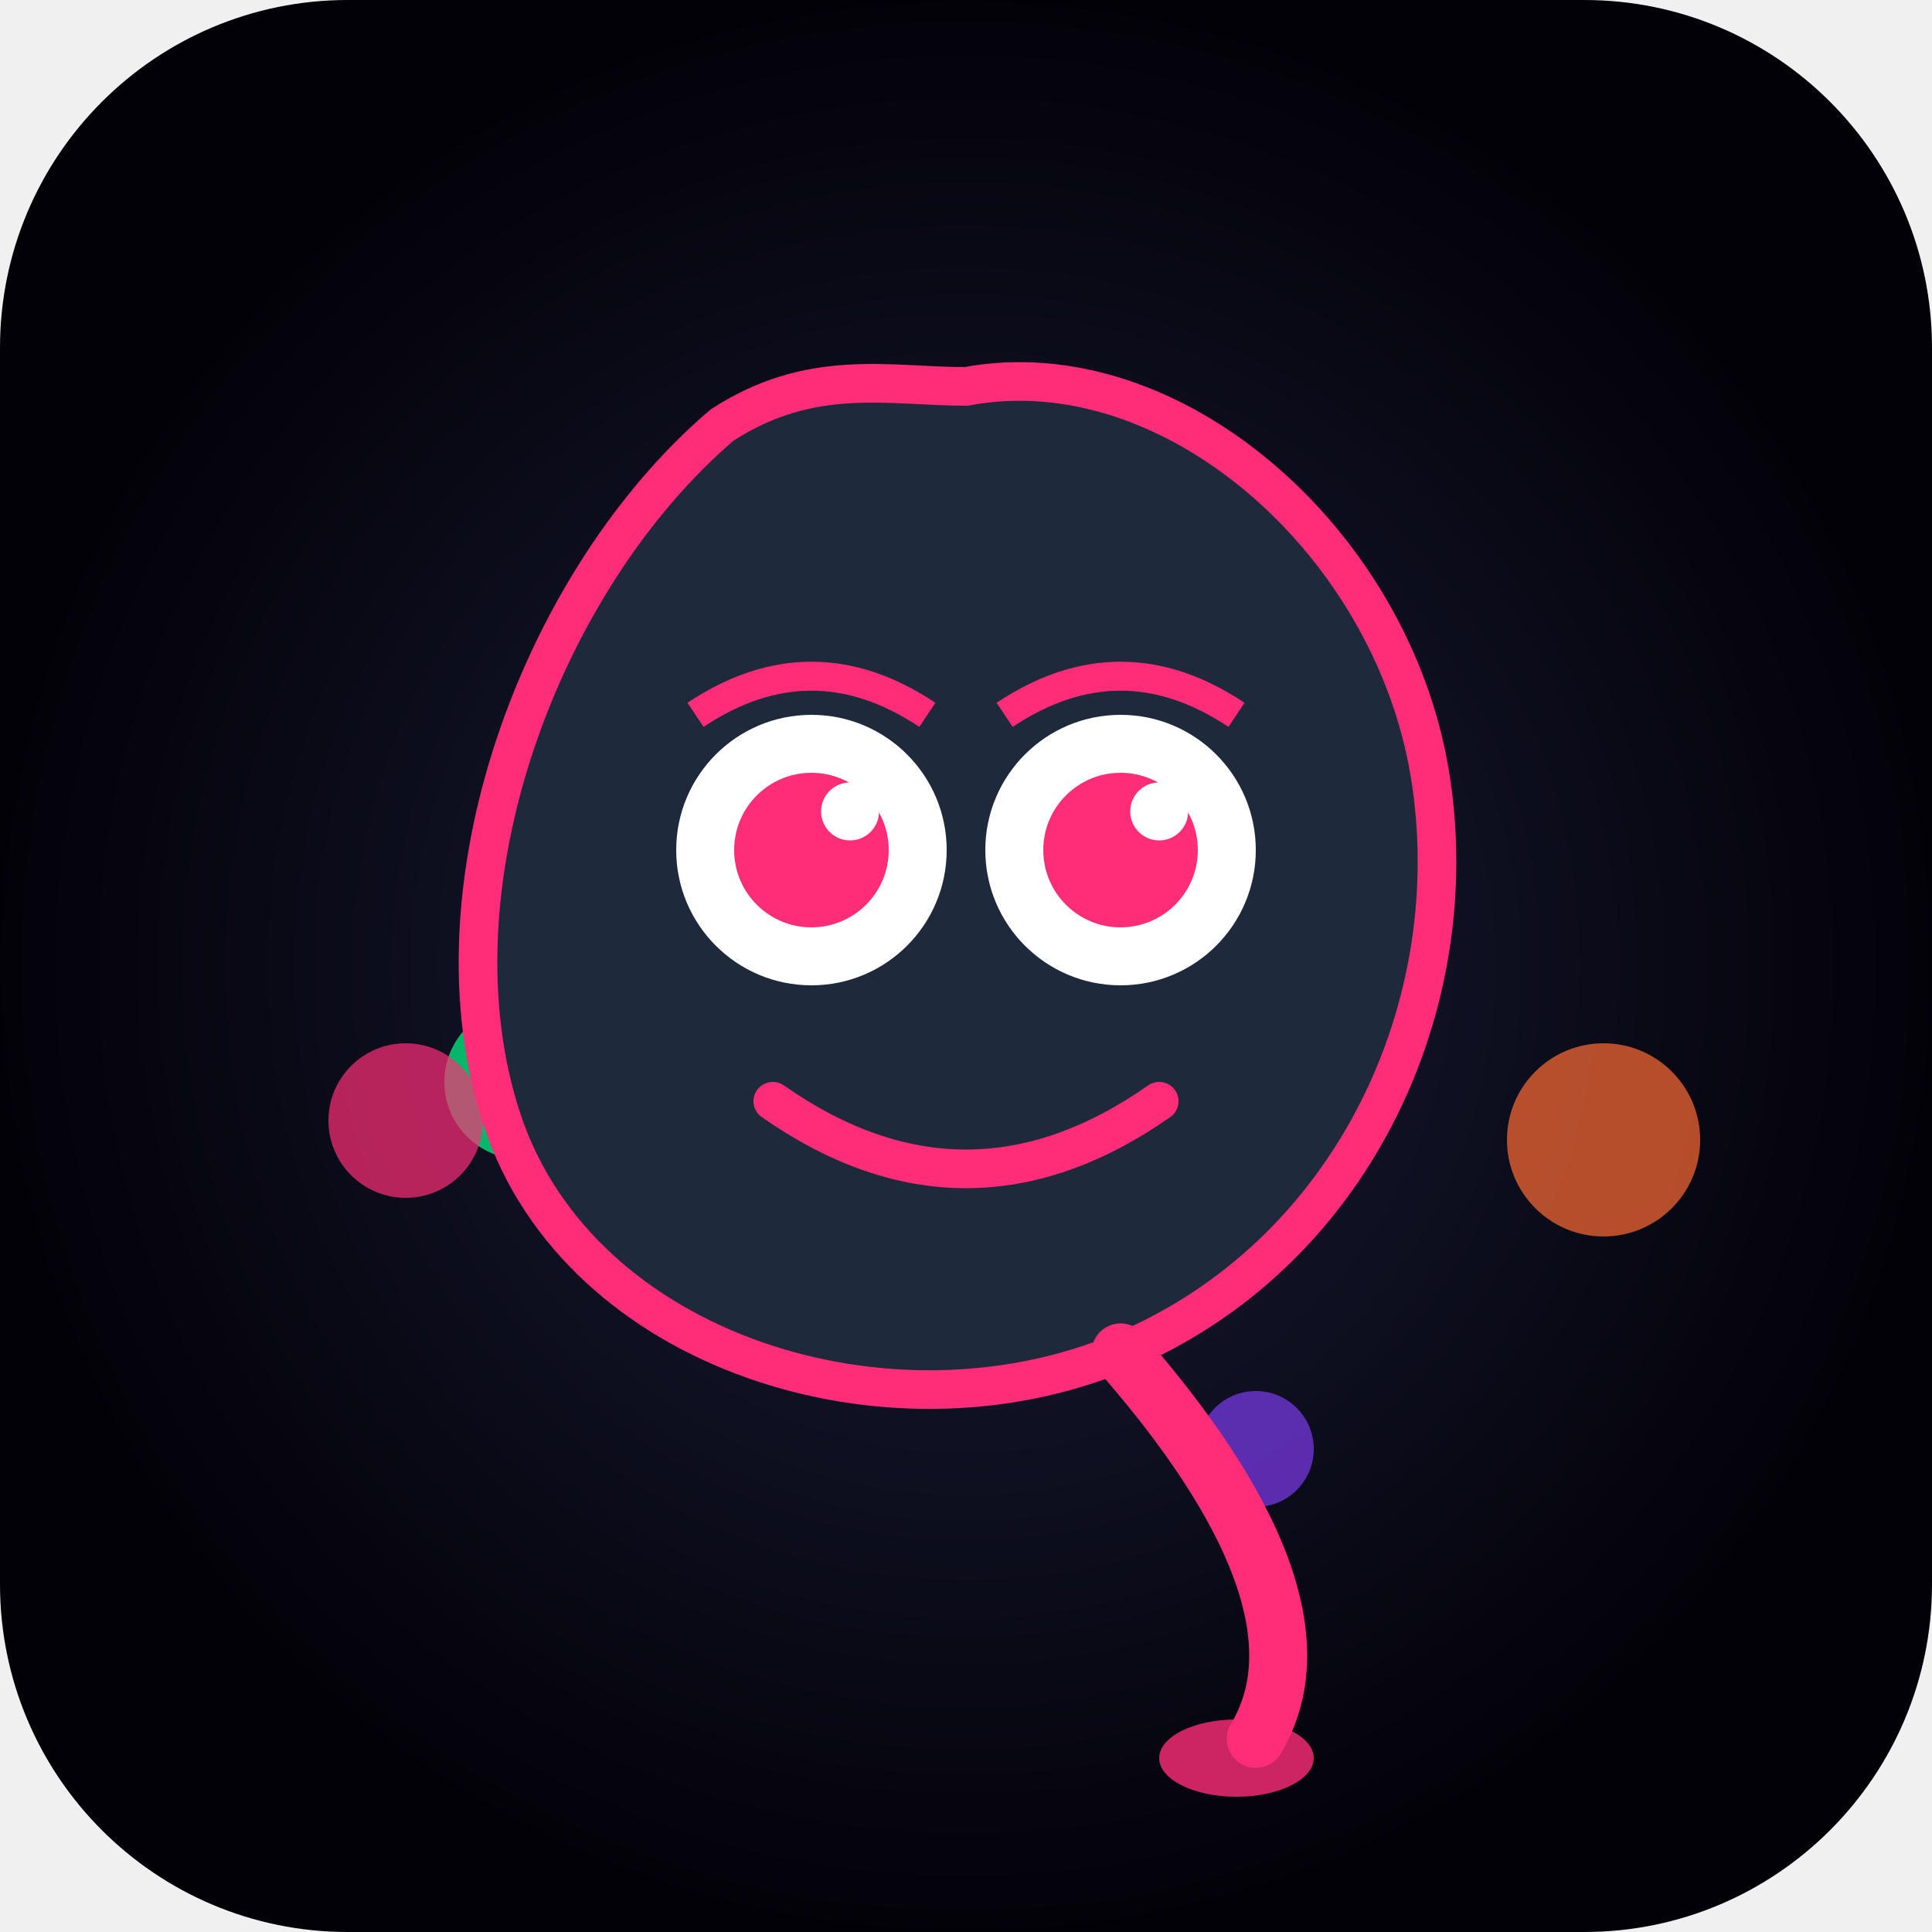
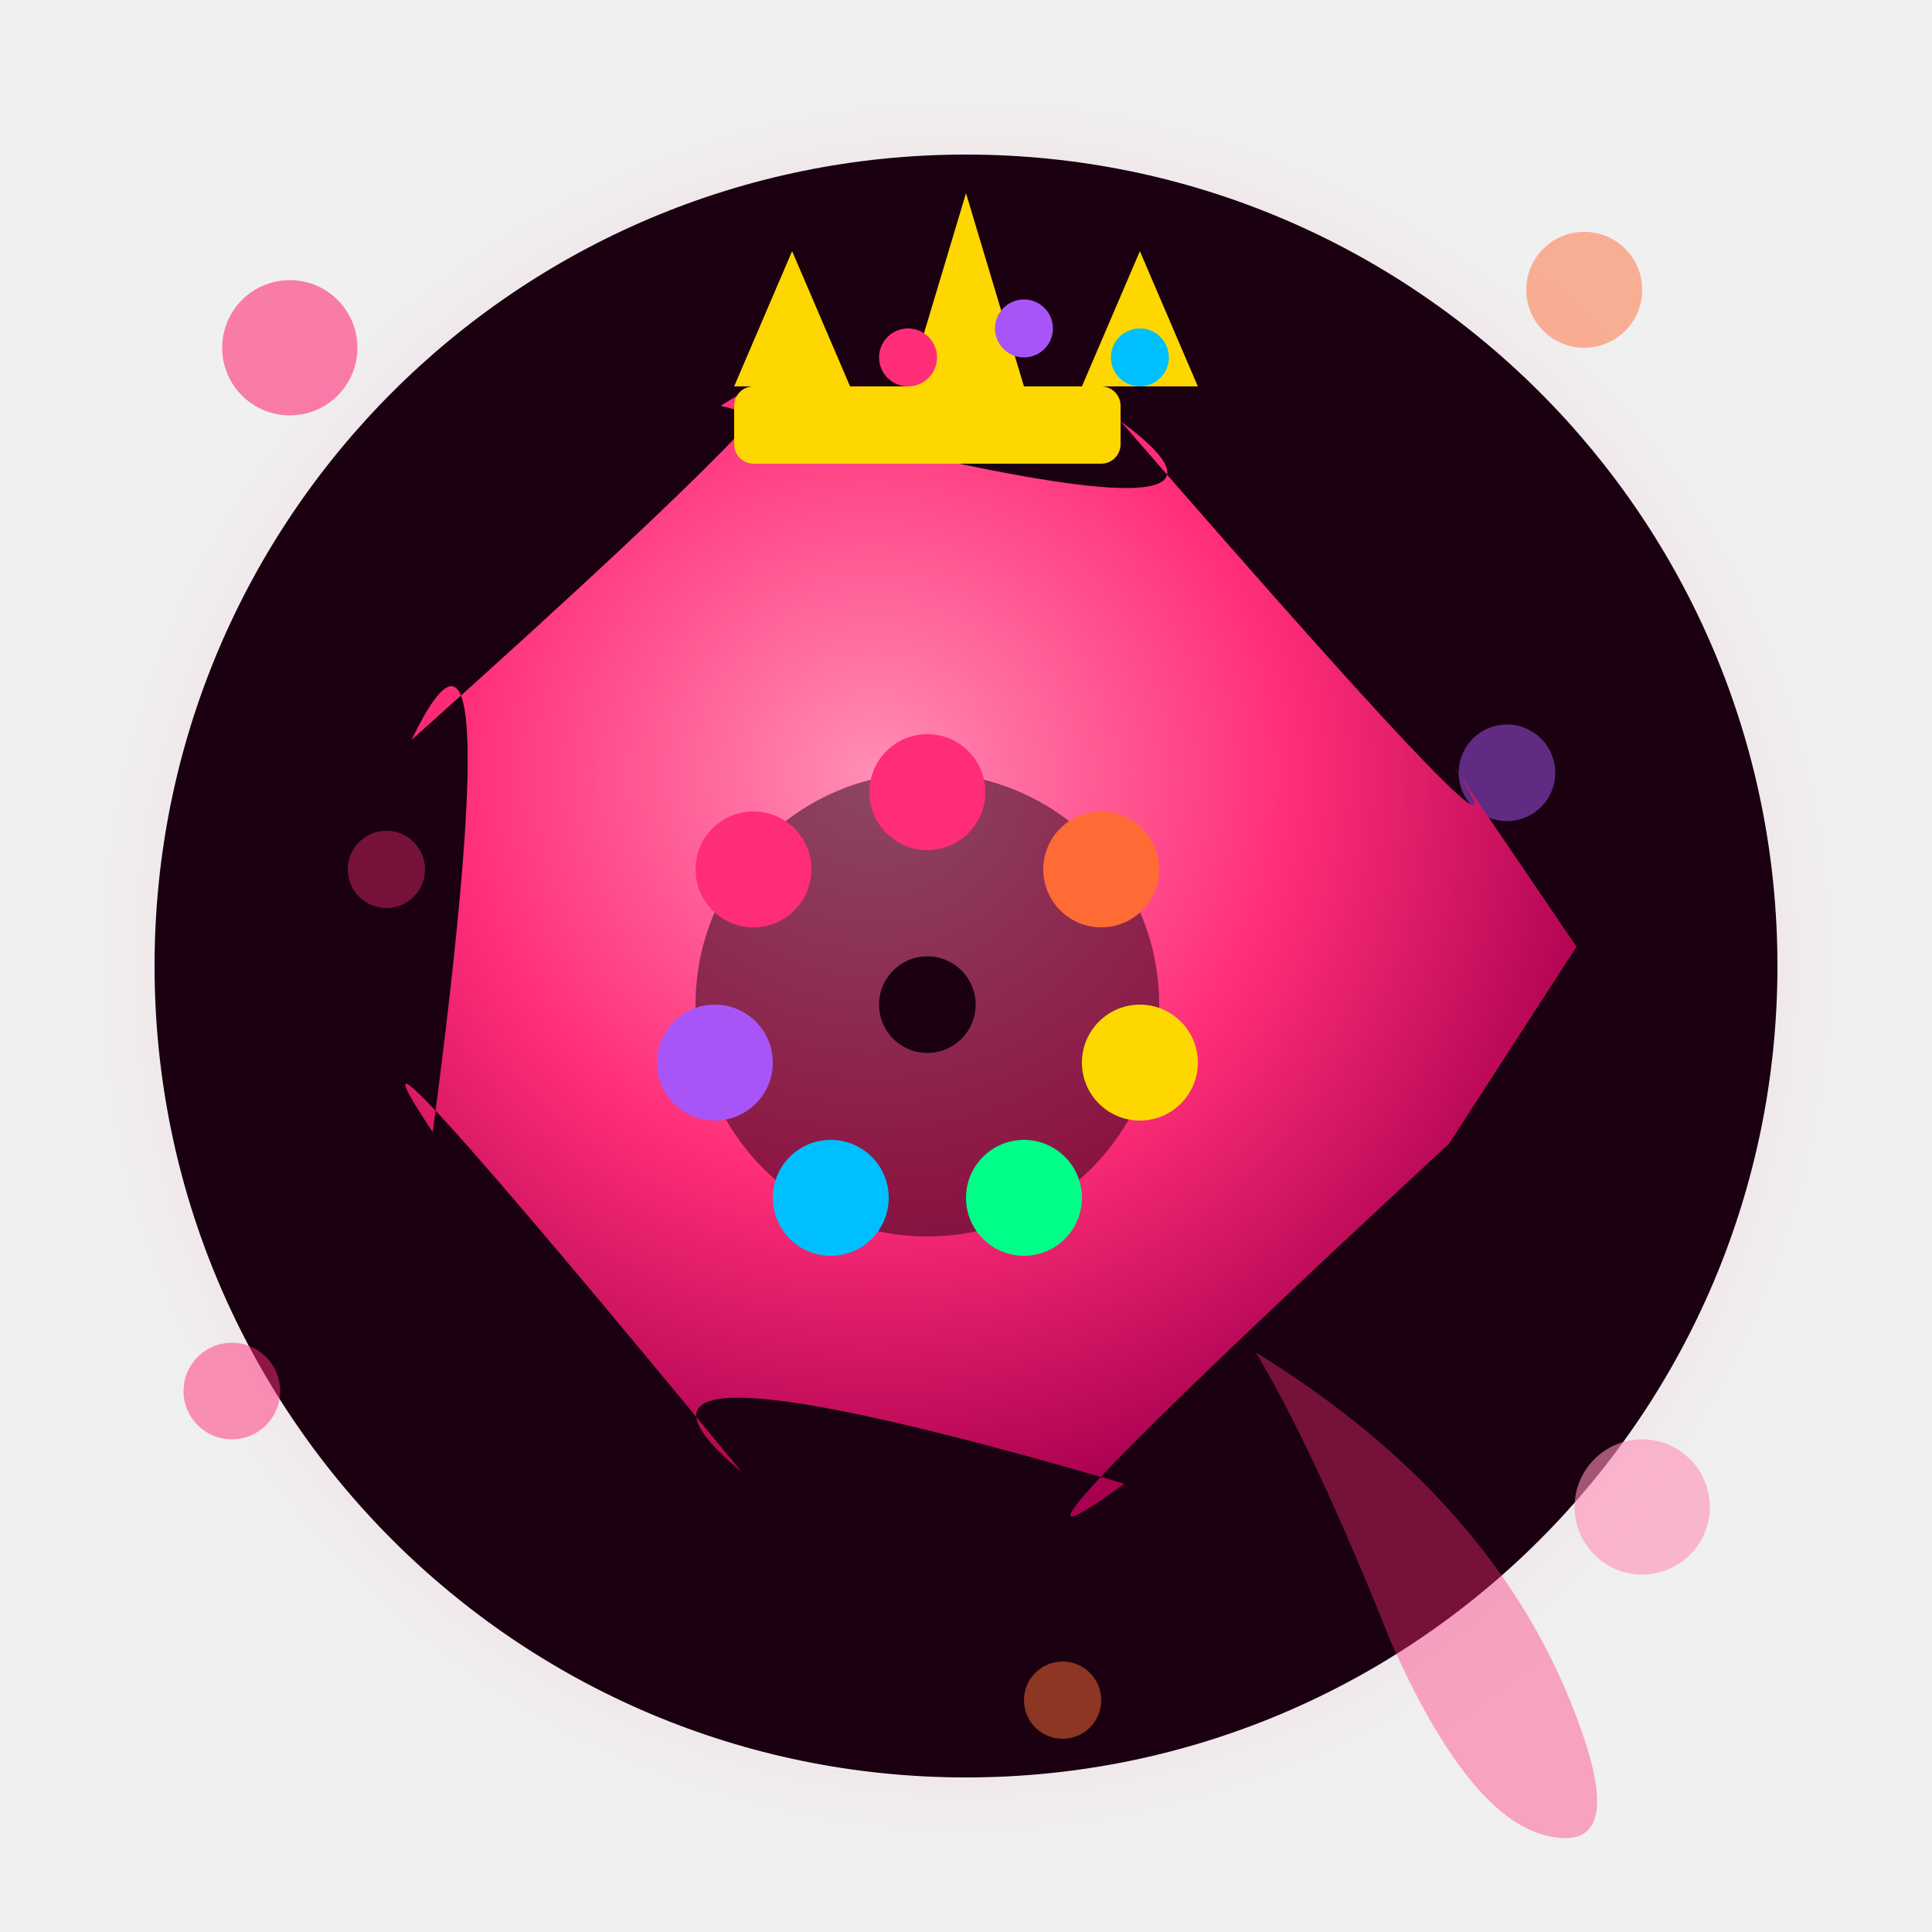
<svg xmlns="http://www.w3.org/2000/svg" viewBox="0 0 100 100" width="200" height="200">
  <defs>
-     <radialGradient id="bg" cx="50%" cy="50%" r="50%">
-       <stop offset="0%" stop-color="#1a1f3a" />
-       <stop offset="100%" stop-color="#030108" />
+     <radialGradient id="vpdBlobGrad" cx="40%" cy="35%" r="65%">
+       <stop offset="0%" stop-color="#FF8EB5" />
+       <stop offset="55%" stop-color="#FF2D78" />
+       <stop offset="100%" stop-color="#A8004F" />
    </radialGradient>
+     <radialGradient id="vpdGlow" cx="50%" cy="50%" r="50%">
+       <stop offset="0%" stop-color="#FF2D78" stop-opacity="0.4" />
+       <stop offset="100%" stop-color="#FF2D78" stop-opacity="0" />
+     </radialGradient>
+     <filter id="vpdBlur">
+       <feGaussianBlur stdDeviation="2" />
+     </filter>
  </defs>
-   <rect width="100" height="100" rx="18" fill="url(#bg)" />
-   <circle cx="83" cy="59" r="5" fill="#FF6B35" opacity="0.7" />
-   <circle cx="27" cy="56" r="4" fill="#00FF88" opacity="0.7" />
-   <circle cx="21" cy="58" r="4" fill="#FF2D78" opacity="0.7" />
-   <circle cx="63" cy="65" r="2" fill="#00FF88" opacity="0.7" />
-   <circle cx="65" cy="75" r="3" fill="#7C3AED" opacity="0.7" />
-   <path d="M50,20 C60.624,18 72,28 74,40 C76,52 70,65 58,70 C46,75 30,70 26,58 C22,46 28,30 37.376,22 C42,19 46,20 50,20 Z" fill="#1E293B" stroke="#FF2D78" stroke-width="2" />
-   <path d="M58,70 C65,78 68,85 65,90" stroke="#FF2D78" stroke-width="3" fill="none" stroke-linecap="round" />
-   <ellipse cx="64" cy="91" rx="4" ry="2" fill="#FF2D78" opacity="0.8" />
-   <circle cx="42" cy="44" r="7" fill="white" />
-   <circle cx="58" cy="44" r="7" fill="white" />
-   <circle cx="42" cy="44" r="4" fill="#FF2D78" />
-   <circle cx="58" cy="44" r="4" fill="#FF2D78" />
-   <circle cx="44" cy="42" r="1.5" fill="white" />
-   <circle cx="60" cy="42" r="1.5" fill="white" />
-   <path d="M36,37 Q42,33 48,37" stroke="#FF2D78" stroke-width="1.5" fill="none" />
-   <path d="M52,37 Q58,33 64,37" stroke="#FF2D78" stroke-width="1.5" fill="none" />
-   <path d="M40,57 Q50,64 60,57" stroke="#FF2D78" stroke-width="2" fill="none" stroke-linecap="round" />
+   <circle cx="50" cy="50" r="45" fill="url(#vpdGlow)" filter="url(#vpdBlur)" />
+   <circle cx="50" cy="50" r="42" fill="#1A0010" />
+   <circle cx="15" cy="18" r="3.5" fill="#FF2D78" opacity="0.6" />
+   <circle cx="82" cy="15" r="3" fill="#FF6B35" opacity="0.5" />
+   <circle cx="12" cy="72" r="2.5" fill="#FF2D78" opacity="0.5" />
+   <circle cx="85" cy="78" r="3.5" fill="#FF8EB5" opacity="0.6" />
+   <circle cx="20" cy="45" r="2" fill="#FF2D78" opacity="0.4" />
+   <circle cx="78" cy="40" r="2.5" fill="#A855F7" opacity="0.5" />
+   <circle cx="55" cy="88" r="2" fill="#FF6B35" opacity="0.5" />
+   <path d="M 65 70 Q 78 78 82 90 Q 84 96 80 95 Q 76 94 72 85 Q 68 75 65 70 Z" fill="#FF2D78" opacity="0.4" />
+   <path d="M 81.6 49.0 Q 68.4 69.4 75.0 59.2 Q 48.0 84.2 58.2 76.8 Q 28.8 68.2 38.4 76.2 Q 16.0 49.0 22.4 58.6 Q 26.5 27.5 21.3 38.3 Q 48.0 14.4 37.3 21.0 Q 67.9 29.1 58.0 21.8 Q 81.6 49.0 74.8 39.0 Z" fill="url(#vpdBlobGrad)" />
+   <g transform="translate(48,17)">
+     <rect x="-10" y="3" width="20" height="4" rx="1" fill="#FFD700" />
+     <polygon points="-10,3 -7,-4 -4,3" fill="#FFD700" />
+     <polygon points="-1,3 2,-7 5,3" fill="#FFD700" />
+     <polygon points="8,3 11,-4 14,3" fill="#FFD700" />
+     <circle cx="-1" cy="1.5" r="1.5" fill="#FF2D78" />
+     <circle cx="5" cy="0" r="1.5" fill="#A855F7" />
+     <circle cx="11" cy="1.5" r="1.5" fill="#00BFFF" />
+   </g>
+   <circle cx="48" cy="52" r="12" fill="#1A0010" opacity="0.5" />
+   <circle cx="48" cy="41" r="3" fill="#FF2D78" />
+   <circle cx="57" cy="45" r="3" fill="#FF6B35" />
+   <circle cx="59" cy="55" r="3" fill="#FFD700" />
+   <circle cx="53" cy="62" r="3" fill="#00FF88" />
+   <circle cx="43" cy="62" r="3" fill="#00BFFF" />
+   <circle cx="37" cy="55" r="3" fill="#A855F7" />
+   <circle cx="39" cy="45" r="3" fill="#FF2D78" />
+   <circle cx="48" cy="52" r="2.5" fill="#1A0010" />
</svg>
